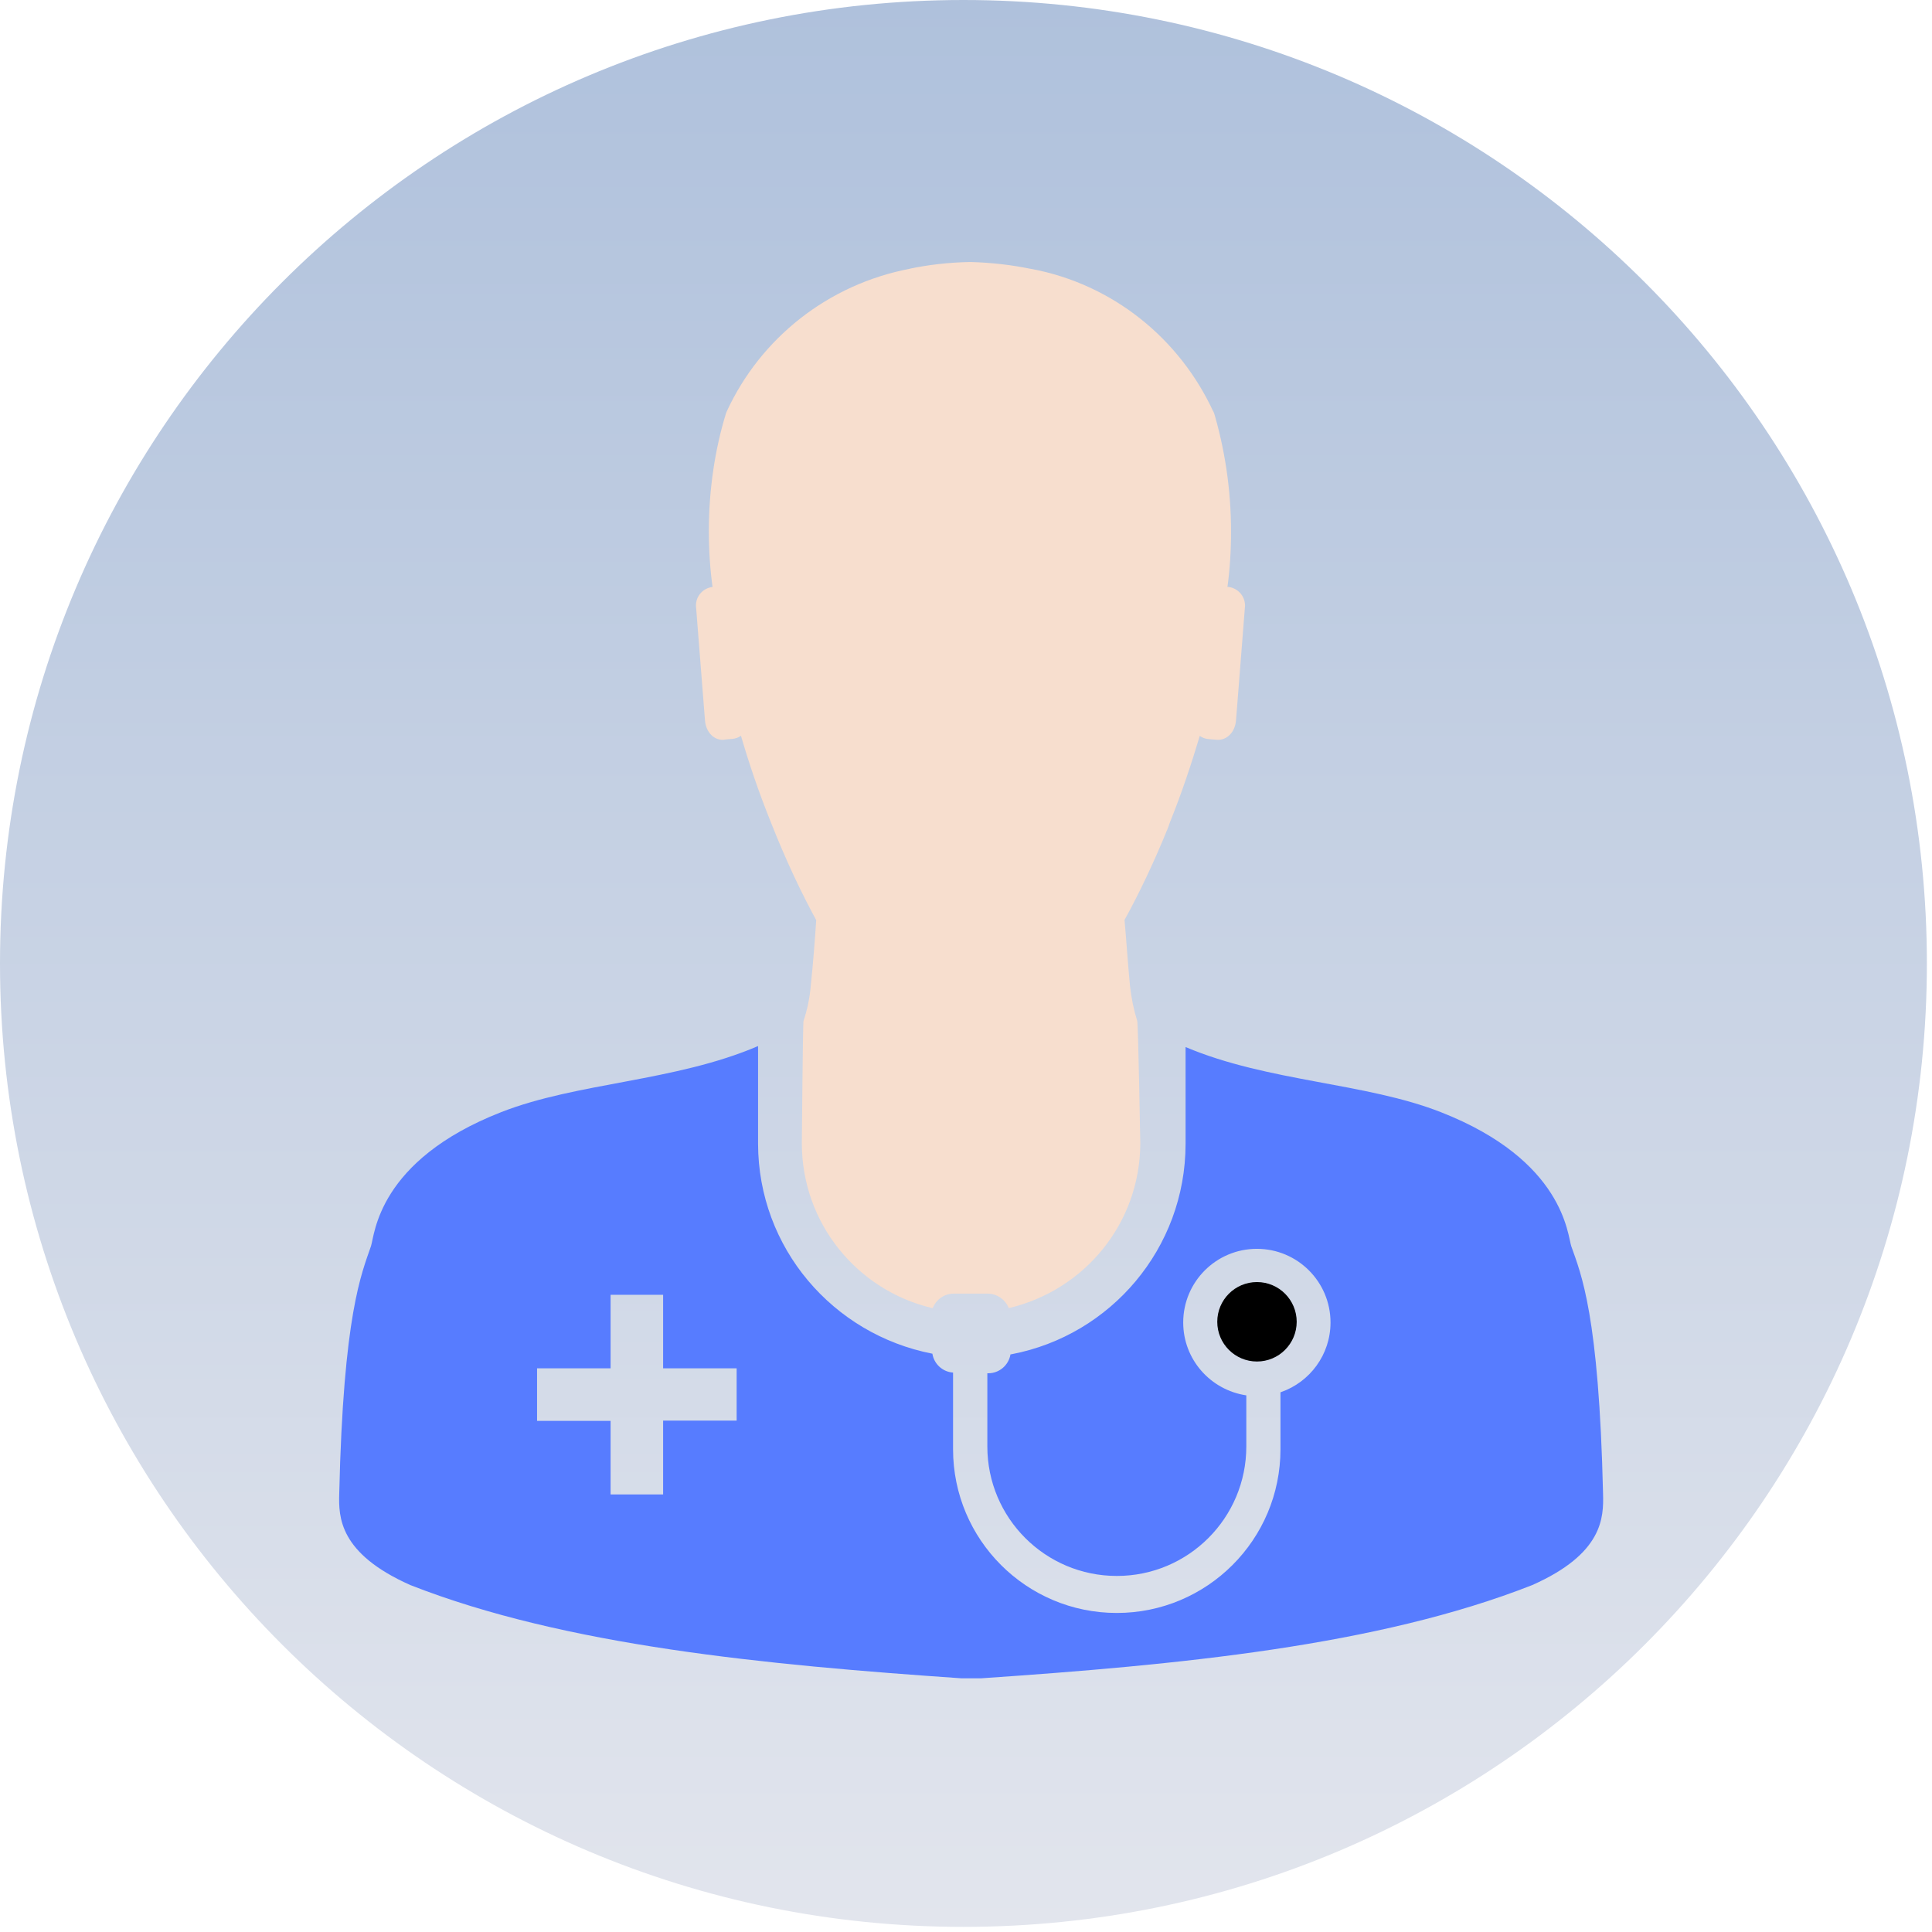
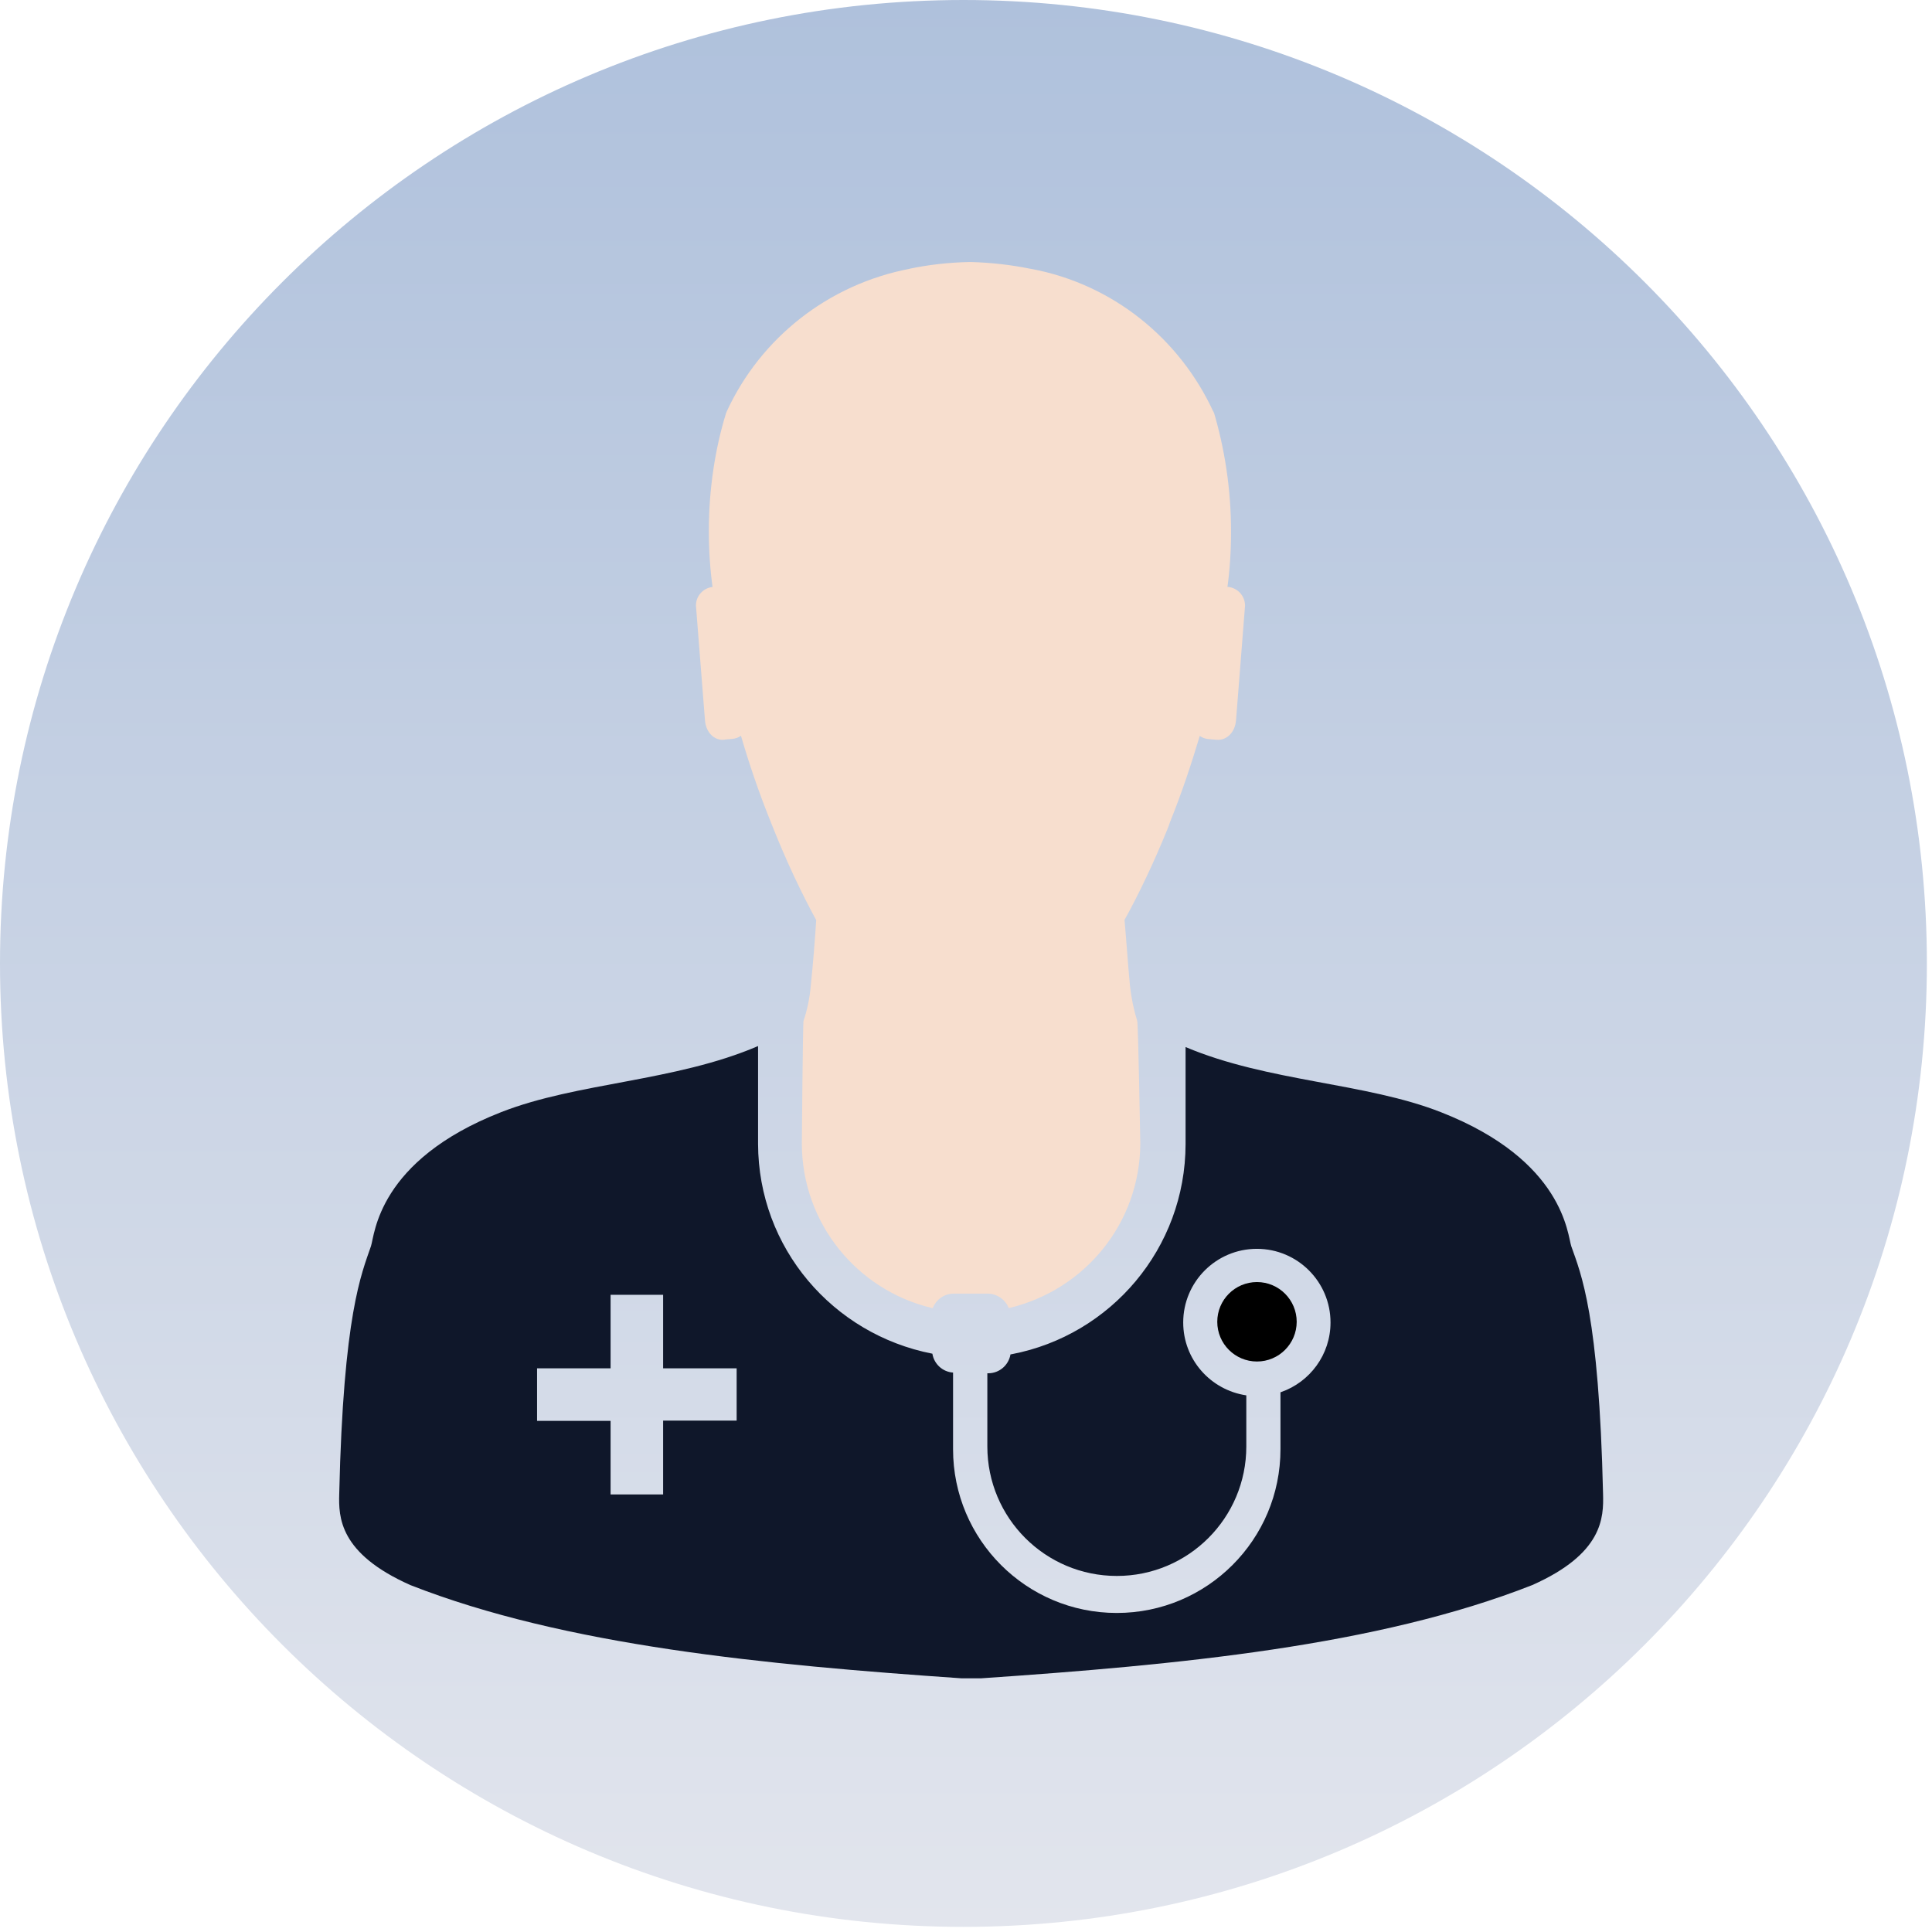
<svg xmlns="http://www.w3.org/2000/svg" width="126" height="126" viewBox="0 0 126 126" fill="none">
  <circle cx="62.833" cy="62.833" r="62.833" fill="url(#paint0_linear_4741_2362)" />
  <path d="M47.248 48.233L47.786 48.187C47.99 48.163 48.175 48.09 48.329 47.983L48.325 47.986C48.841 49.765 49.472 51.635 50.261 53.594C51.274 56.157 52.27 58.263 53.387 60.295L53.233 59.987C53.14 61.388 53.029 62.828 52.882 64.221C52.813 65.079 52.644 65.88 52.386 66.634L52.405 66.565C52.359 66.584 52.294 74.57 52.294 74.57C52.297 79.778 55.904 84.138 60.753 85.297L60.83 85.312C61.05 84.754 61.581 84.366 62.204 84.366H64.413C65.033 84.373 65.564 84.758 65.784 85.301L65.787 85.312C70.726 84.15 74.347 79.789 74.367 74.578C74.367 74.578 74.232 66.623 74.163 66.569C73.951 65.895 73.782 65.102 73.693 64.286L73.689 64.228C73.555 62.828 73.466 61.423 73.339 59.995C74.29 58.278 75.287 56.177 76.164 54.01L76.31 53.602C77.099 51.643 77.711 49.776 78.246 47.994C78.396 48.102 78.581 48.175 78.781 48.198H78.785L79.328 48.244C79.982 48.313 80.559 47.775 80.613 46.94L81.198 39.507C81.198 39.504 81.198 39.5 81.198 39.5C81.198 38.872 80.729 38.357 80.124 38.28H80.117H80.051C80.201 37.198 80.286 35.951 80.286 34.685C80.286 31.921 79.878 29.25 79.12 26.737L79.17 26.933C76.949 22.061 72.546 18.523 67.242 17.534L67.142 17.519C66.003 17.284 64.675 17.126 63.32 17.088H63.286H63.24C61.858 17.115 60.53 17.269 59.245 17.542L59.383 17.519C53.987 18.535 49.592 22.072 47.398 26.829L47.355 26.933C46.639 29.242 46.228 31.898 46.228 34.646C46.228 35.928 46.316 37.19 46.489 38.422L46.474 38.28C45.862 38.349 45.389 38.861 45.389 39.484V39.511L45.974 46.943C46.028 47.798 46.613 48.313 47.244 48.244L47.248 48.233Z" fill="#F7DECE" />
-   <path d="M104.547 97.422C104.278 85.721 103.108 83.073 102.476 81.28C102.226 80.56 102.022 75.695 93.986 72.539C89.059 70.599 82.701 70.561 77.32 68.286V74.614C77.309 81.418 72.436 87.08 65.989 88.316L65.901 88.331C65.782 89.031 65.181 89.555 64.462 89.562H64.392V94.335C64.392 99 68.172 102.779 72.837 102.779C77.501 102.779 81.281 99 81.281 94.335V91.002C78.941 90.652 77.166 88.658 77.166 86.249C77.166 83.597 79.318 81.445 81.97 81.445C84.622 81.445 86.773 83.597 86.773 86.249C86.773 88.35 85.422 90.136 83.544 90.79L83.509 90.802V94.335V94.516C83.509 100.412 78.729 105.193 72.833 105.193C66.936 105.193 62.156 100.412 62.156 94.516C62.156 94.451 62.156 94.389 62.156 94.323V94.331V89.516C61.471 89.47 60.917 88.954 60.809 88.292V88.285C54.304 87.018 49.455 81.376 49.439 74.598V68.221C44.036 70.542 37.639 70.588 32.685 72.531C24.626 75.684 24.441 80.537 24.195 81.268C23.579 83.07 22.394 85.706 22.124 97.414C22.078 98.954 22.124 101.313 26.766 103.376C36.873 107.34 49.894 108.572 62.73 109.457H63.961C76.824 108.58 89.825 107.352 99.925 103.376C104.547 101.325 104.589 98.977 104.547 97.422ZM48.042 92.649H43.247V97.464H39.821V92.665H35.026V89.239H39.821V84.444H43.247V89.239H48.042V92.649Z" fill="#577CFF" />
+   <path d="M104.547 97.422C104.278 85.721 103.108 83.073 102.476 81.28C102.226 80.56 102.022 75.695 93.986 72.539C89.059 70.599 82.701 70.561 77.32 68.286V74.614C77.309 81.418 72.436 87.08 65.989 88.316L65.901 88.331C65.782 89.031 65.181 89.555 64.462 89.562H64.392V94.335C64.392 99 68.172 102.779 72.837 102.779C77.501 102.779 81.281 99 81.281 94.335V91.002C78.941 90.652 77.166 88.658 77.166 86.249C77.166 83.597 79.318 81.445 81.97 81.445C84.622 81.445 86.773 83.597 86.773 86.249C86.773 88.35 85.422 90.136 83.544 90.79L83.509 90.802V94.335V94.516C83.509 100.412 78.729 105.193 72.833 105.193C66.936 105.193 62.156 100.412 62.156 94.516C62.156 94.451 62.156 94.389 62.156 94.323V94.331V89.516C61.471 89.47 60.917 88.954 60.809 88.292V88.285C54.304 87.018 49.455 81.376 49.439 74.598V68.221C44.036 70.542 37.639 70.588 32.685 72.531C24.626 75.684 24.441 80.537 24.195 81.268C23.579 83.07 22.394 85.706 22.124 97.414C22.078 98.954 22.124 101.313 26.766 103.376C36.873 107.34 49.894 108.572 62.73 109.457H63.961C76.824 108.58 89.825 107.352 99.925 103.376C104.547 101.325 104.589 98.977 104.547 97.422ZM48.042 92.649H43.247V97.464H39.821V92.665H35.026V89.239H39.821V84.444H43.247V89.239H48.042V92.649Z" fill="#0f172a" />
  <path d="M84.567 86.207C84.567 84.776 83.409 83.613 81.977 83.613C80.545 83.613 79.387 84.772 79.387 86.204C79.387 87.635 80.545 88.794 81.977 88.794C83.405 88.794 84.563 87.635 84.567 86.207Z" fill="black" />
  <defs>
    <linearGradient id="paint0_linear_4741_2362" x1="62.833" y1="0" x2="62.833" y2="125.665" gradientUnits="userSpaceOnUse">
      <stop stop-color="#AFC1DC" />
      <stop offset="1" stop-color="#E2E5ED" />
    </linearGradient>
  </defs>
</svg>
